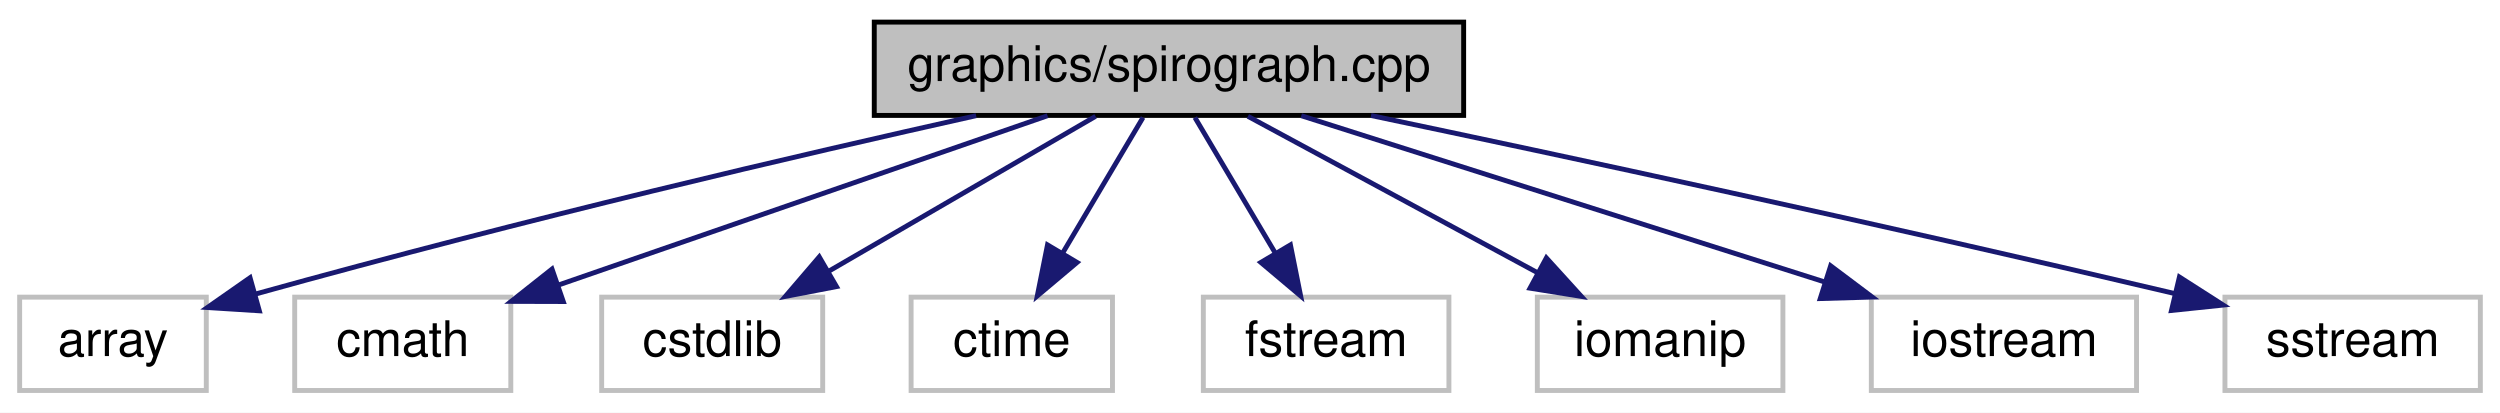
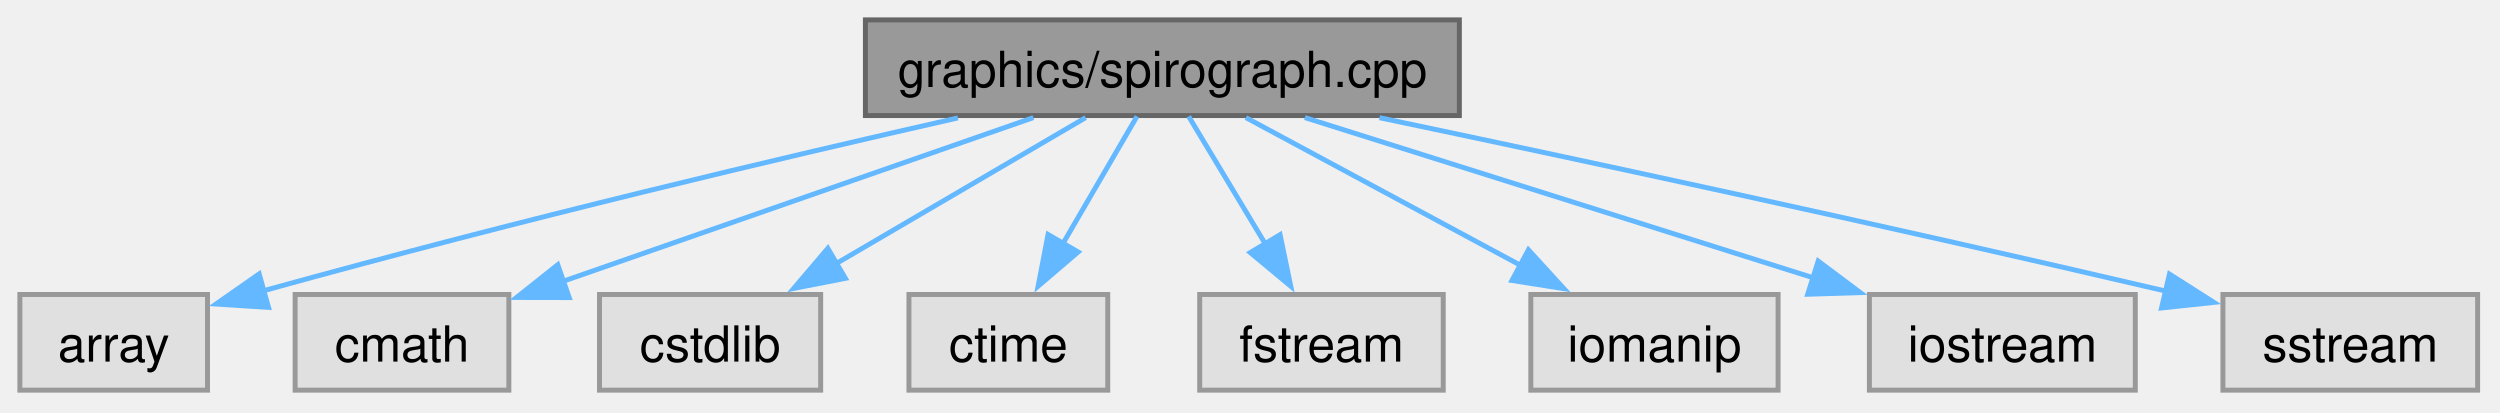
- <svg xmlns="http://www.w3.org/2000/svg" xmlns:xlink="http://www.w3.org/1999/xlink" width="509pt" height="84pt" viewBox="0.00 0.00 509.00 84.00">
-   <g id="graph0" class="graph" transform="scale(1 1) rotate(0) translate(4 80)">
-     <polygon fill="white" stroke="transparent" points="-4,4 -4,-80 505,-80 505,4 -4,4" />
-     <g id="node1" class="node">
-       <g id="a_node1">
-         <a xlink:title="Implementation of Spirograph">
-           <polygon fill="#bfbfbf" stroke="black" points="174,-56.5 174,-75.5 294,-75.5 294,-56.5 174,-56.5" />
-           <text text-anchor="middle" x="234" y="-63.5" font-family="Helvetica,sans-Serif" font-size="10.00">graphics/spirograph.cpp</text>
+ <svg xmlns="http://www.w3.org/2000/svg" xmlns:xlink="http://www.w3.org/1999/xlink" width="503pt" height="83pt" viewBox="0.00 0.00 503.00 83.00">
+   <g id="graph0" class="graph" transform="scale(1 1) rotate(0) translate(4 78.5)">
+     <g id="Node000001" class="node">
+       <g id="a_Node000001">
+         <a xlink:title="Implementation of Spirograph.">
+           <polygon fill="#999999" stroke="#666666" points="289.62,-74.5 170.12,-74.5 170.12,-55.25 289.62,-55.25 289.62,-74.5" />
+           <text xml:space="preserve" text-anchor="middle" x="229.88" y="-61" font-family="Helvetica,sans-Serif" font-size="10.00">graphics/spirograph.cpp</text>
        </a>
      </g>
    </g>
-     <g id="node2" class="node">
-       <g id="a_node2">
+     <g id="Node000002" class="node">
+       <g id="a_Node000002">
        <a xlink:title=" ">
-           <polygon fill="white" stroke="#bfbfbf" points="0,-0.5 0,-19.5 38,-19.5 38,-0.5 0,-0.5" />
-           <text text-anchor="middle" x="19" y="-7.5" font-family="Helvetica,sans-Serif" font-size="10.00">array</text>
+           <polygon fill="#e0e0e0" stroke="#999999" points="37.75,-19.25 0,-19.25 0,0 37.75,0 37.75,-19.25" />
+           <text xml:space="preserve" text-anchor="middle" x="18.88" y="-5.75" font-family="Helvetica,sans-Serif" font-size="10.00">array</text>
        </a>
      </g>
    </g>
-     <g id="edge1" class="edge">
-       <path fill="none" stroke="midnightblue" d="M194.74,-56.45C158.83,-48.43 104.04,-35.7 47.96,-20.12" />
-       <polygon fill="midnightblue" stroke="midnightblue" points="48.8,-16.72 38.22,-17.39 46.91,-23.46 48.8,-16.72" />
-     </g>
-     <g id="node3" class="node">
-       <g id="a_node3">
+     <g id="edge1_Node000001_Node000002" class="edge">
+       <g id="a_edge1_Node000001_Node000002">
        <a xlink:title=" ">
-           <polygon fill="white" stroke="#bfbfbf" points="56,-0.5 56,-19.5 100,-19.5 100,-0.5 56,-0.5" />
-           <text text-anchor="middle" x="78" y="-7.5" font-family="Helvetica,sans-Serif" font-size="10.00">cmath</text>
+           <path fill="none" stroke="#63b8ff" d="M188.73,-54.78C153.71,-46.84 101.84,-34.63 48.94,-19.98" />
+           <polygon fill="#63b8ff" stroke="#63b8ff" points="50.03,-16.65 39.46,-17.33 48.14,-23.39 50.03,-16.65" />
        </a>
      </g>
    </g>
-     <g id="edge2" class="edge">
-       <path fill="none" stroke="midnightblue" d="M209.28,-56.44C182.38,-47.13 139.29,-32.22 109.87,-22.03" />
-       <polygon fill="midnightblue" stroke="midnightblue" points="110.68,-18.61 100.08,-18.64 108.39,-25.22 110.68,-18.61" />
-     </g>
-     <g id="node4" class="node">
-       <g id="a_node4">
+     <g id="Node000003" class="node">
+       <g id="a_Node000003">
        <a xlink:title=" ">
-           <polygon fill="white" stroke="#bfbfbf" points="118.5,-0.5 118.5,-19.5 163.5,-19.5 163.5,-0.5 118.5,-0.5" />
-           <text text-anchor="middle" x="141" y="-7.5" font-family="Helvetica,sans-Serif" font-size="10.00">cstdlib</text>
+           <polygon fill="#e0e0e0" stroke="#999999" points="98.38,-19.25 55.38,-19.25 55.38,0 98.38,0 98.38,-19.25" />
+           <text xml:space="preserve" text-anchor="middle" x="76.88" y="-5.75" font-family="Helvetica,sans-Serif" font-size="10.00">cmath</text>
        </a>
      </g>
    </g>
-     <g id="edge3" class="edge">
-       <path fill="none" stroke="midnightblue" d="M219.06,-56.32C204.41,-47.82 181.87,-34.73 164.76,-24.8" />
-       <polygon fill="midnightblue" stroke="midnightblue" points="166.31,-21.65 155.9,-19.65 162.8,-27.7 166.31,-21.65" />
-     </g>
-     <g id="node5" class="node">
-       <g id="a_node5">
+     <g id="edge2_Node000001_Node000003" class="edge">
+       <g id="a_edge2_Node000001_Node000003">
        <a xlink:title=" ">
-           <polygon fill="white" stroke="#bfbfbf" points="181.5,-0.5 181.5,-19.5 222.5,-19.5 222.5,-0.5 181.5,-0.5" />
-           <text text-anchor="middle" x="202" y="-7.5" font-family="Helvetica,sans-Serif" font-size="10.00">ctime</text>
+           <path fill="none" stroke="#63b8ff" d="M203.92,-54.84C177.73,-45.73 137.23,-31.63 109.02,-21.81" />
+           <polygon fill="#63b8ff" stroke="#63b8ff" points="110.52,-18.63 99.93,-18.65 108.22,-25.24 110.52,-18.63" />
        </a>
      </g>
    </g>
-     <g id="edge4" class="edge">
-       <path fill="none" stroke="midnightblue" d="M228.72,-56.08C224.29,-48.61 217.84,-37.72 212.38,-28.52" />
-       <polygon fill="midnightblue" stroke="midnightblue" points="215.29,-26.57 207.19,-19.75 209.27,-30.14 215.29,-26.57" />
-     </g>
-     <g id="node6" class="node">
-       <g id="a_node6">
+     <g id="Node000004" class="node">
+       <g id="a_Node000004">
        <a xlink:title=" ">
-           <polygon fill="white" stroke="#bfbfbf" points="241,-0.5 241,-19.5 291,-19.5 291,-0.5 241,-0.5" />
-           <text text-anchor="middle" x="266" y="-7.5" font-family="Helvetica,sans-Serif" font-size="10.00">fstream</text>
+           <polygon fill="#e0e0e0" stroke="#999999" points="161.12,-19.25 116.62,-19.25 116.62,0 161.12,0 161.12,-19.25" />
+           <text xml:space="preserve" text-anchor="middle" x="138.88" y="-5.75" font-family="Helvetica,sans-Serif" font-size="10.00">cstdlib</text>
        </a>
      </g>
    </g>
-     <g id="edge5" class="edge">
-       <path fill="none" stroke="midnightblue" d="M239.28,-56.08C243.71,-48.61 250.16,-37.72 255.62,-28.52" />
-       <polygon fill="midnightblue" stroke="midnightblue" points="258.73,-30.14 260.81,-19.75 252.71,-26.57 258.73,-30.14" />
-     </g>
-     <g id="node7" class="node">
-       <g id="a_node7">
+     <g id="edge3_Node000001_Node000004" class="edge">
+       <g id="a_edge3_Node000001_Node000004">
        <a xlink:title=" ">
-           <polygon fill="white" stroke="#bfbfbf" points="309,-0.5 309,-19.5 359,-19.5 359,-0.5 309,-0.5" />
-           <text text-anchor="middle" x="334" y="-7.5" font-family="Helvetica,sans-Serif" font-size="10.00">iomanip</text>
+           <path fill="none" stroke="#63b8ff" d="M214.44,-54.84C200.71,-46.81 180.38,-34.91 164.26,-25.48" />
+           <polygon fill="#63b8ff" stroke="#63b8ff" points="166.09,-22.5 155.69,-20.47 162.56,-28.54 166.09,-22.5" />
        </a>
      </g>
    </g>
-     <g id="edge6" class="edge">
-       <path fill="none" stroke="midnightblue" d="M250.07,-56.32C265.96,-47.74 290.51,-34.49 308.96,-24.52" />
-       <polygon fill="midnightblue" stroke="midnightblue" points="310.84,-27.49 317.97,-19.65 307.51,-21.33 310.84,-27.49" />
-     </g>
-     <g id="node8" class="node">
-       <g id="a_node8">
+     <g id="Node000005" class="node">
+       <g id="a_Node000005">
        <a xlink:title=" ">
-           <polygon fill="white" stroke="#bfbfbf" points="377,-0.5 377,-19.5 431,-19.5 431,-0.5 377,-0.5" />
-           <text text-anchor="middle" x="404" y="-7.5" font-family="Helvetica,sans-Serif" font-size="10.00">iostream</text>
+           <polygon fill="#e0e0e0" stroke="#999999" points="218.88,-19.25 178.88,-19.25 178.88,0 218.88,0 218.88,-19.25" />
+           <text xml:space="preserve" text-anchor="middle" x="198.88" y="-5.75" font-family="Helvetica,sans-Serif" font-size="10.00">ctime</text>
        </a>
      </g>
    </g>
-     <g id="edge7" class="edge">
-       <path fill="none" stroke="midnightblue" d="M260.94,-56.44C289.66,-47.32 335.33,-32.81 367.32,-22.65" />
-       <polygon fill="midnightblue" stroke="midnightblue" points="368.72,-25.88 377.19,-19.52 366.6,-19.21 368.72,-25.88" />
-     </g>
-     <g id="node9" class="node">
-       <g id="a_node9">
+     <g id="edge4_Node000001_Node000005" class="edge">
+       <g id="a_edge4_Node000001_Node000005">
        <a xlink:title=" ">
-           <polygon fill="white" stroke="#bfbfbf" points="449,-0.5 449,-19.5 501,-19.5 501,-0.5 449,-0.5" />
-           <text text-anchor="middle" x="475" y="-7.5" font-family="Helvetica,sans-Serif" font-size="10.00">sstream</text>
+           <path fill="none" stroke="#63b8ff" d="M224.76,-55.08C220.7,-48.11 214.88,-38.12 209.79,-29.37" />
+           <polygon fill="#63b8ff" stroke="#63b8ff" points="212.92,-27.8 204.87,-20.92 206.87,-31.32 212.92,-27.8" />
        </a>
      </g>
    </g>
-     <g id="edge8" class="edge">
-       <path fill="none" stroke="midnightblue" d="M275.14,-56.48C314.68,-48.18 376.35,-34.97 438.65,-20.26" />
-       <polygon fill="midnightblue" stroke="midnightblue" points="439.73,-23.6 448.65,-17.89 438.11,-16.79 439.73,-23.6" />
+     <g id="Node000006" class="node">
+       <g id="a_Node000006">
+         <a xlink:title=" ">
+           <polygon fill="#e0e0e0" stroke="#999999" points="286.38,-19.25 237.38,-19.25 237.38,0 286.38,0 286.38,-19.25" />
+           <text xml:space="preserve" text-anchor="middle" x="261.88" y="-5.75" font-family="Helvetica,sans-Serif" font-size="10.00">fstream</text>
+         </a>
+       </g>
+     </g>
+     <g id="edge5_Node000001_Node000006" class="edge">
+       <g id="a_edge5_Node000001_Node000006">
+         <a xlink:title=" ">
+           <path fill="none" stroke="#63b8ff" d="M235.16,-55.08C239.35,-48.11 245.35,-38.12 250.61,-29.37" />
+           <polygon fill="#63b8ff" stroke="#63b8ff" points="253.55,-31.28 255.7,-20.91 247.55,-27.68 253.55,-31.28" />
+         </a>
+       </g>
+     </g>
+     <g id="Node000007" class="node">
+       <g id="a_Node000007">
+         <a xlink:title=" ">
+           <polygon fill="#e0e0e0" stroke="#999999" points="353.75,-19.25 304,-19.25 304,0 353.75,0 353.75,-19.25" />
+           <text xml:space="preserve" text-anchor="middle" x="328.88" y="-5.75" font-family="Helvetica,sans-Serif" font-size="10.00">iomanip</text>
+         </a>
+       </g>
+     </g>
+     <g id="edge6_Node000001_Node000007" class="edge">
+       <g id="a_edge6_Node000001_Node000007">
+         <a xlink:title=" ">
+           <path fill="none" stroke="#63b8ff" d="M246.67,-54.84C261.89,-46.66 284.57,-34.46 302.26,-24.94" />
+           <polygon fill="#63b8ff" stroke="#63b8ff" points="303.52,-28.24 310.67,-20.42 300.2,-22.07 303.52,-28.24" />
+         </a>
+       </g>
+     </g>
+     <g id="Node000008" class="node">
+       <g id="a_Node000008">
+         <a xlink:title=" ">
+           <polygon fill="#e0e0e0" stroke="#999999" points="425.62,-19.25 372.12,-19.25 372.12,0 425.62,0 425.62,-19.25" />
+           <text xml:space="preserve" text-anchor="middle" x="398.88" y="-5.75" font-family="Helvetica,sans-Serif" font-size="10.00">iostream</text>
+         </a>
+       </g>
+     </g>
+     <g id="edge7_Node000001_Node000008" class="edge">
+       <g id="a_edge7_Node000001_Node000008">
+         <a xlink:title=" ">
+           <path fill="none" stroke="#63b8ff" d="M258.54,-54.84C286.72,-45.96 329.9,-32.36 360.92,-22.58" />
+           <polygon fill="#63b8ff" stroke="#63b8ff" points="361.82,-25.97 370.3,-19.63 359.71,-19.3 361.82,-25.97" />
+         </a>
+       </g>
+     </g>
+     <g id="Node000009" class="node">
+       <g id="a_Node000009">
+         <a xlink:title=" ">
+           <polygon fill="#e0e0e0" stroke="#999999" points="494.5,-19.25 443.25,-19.25 443.25,0 494.5,0 494.5,-19.25" />
+           <text xml:space="preserve" text-anchor="middle" x="468.88" y="-5.75" font-family="Helvetica,sans-Serif" font-size="10.00">sstream</text>
+         </a>
+       </g>
+     </g>
+     <g id="edge8_Node000001_Node000009" class="edge">
+       <g id="a_edge8_Node000001_Node000009">
+         <a xlink:title=" ">
+           <path fill="none" stroke="#63b8ff" d="M273.56,-54.82C312.7,-46.6 371.94,-33.92 431.74,-19.93" />
+           <polygon fill="#63b8ff" stroke="#63b8ff" points="432.5,-23.35 441.44,-17.66 430.9,-16.54 432.5,-23.35" />
+         </a>
+       </g>
    </g>
  </g>
</svg>
